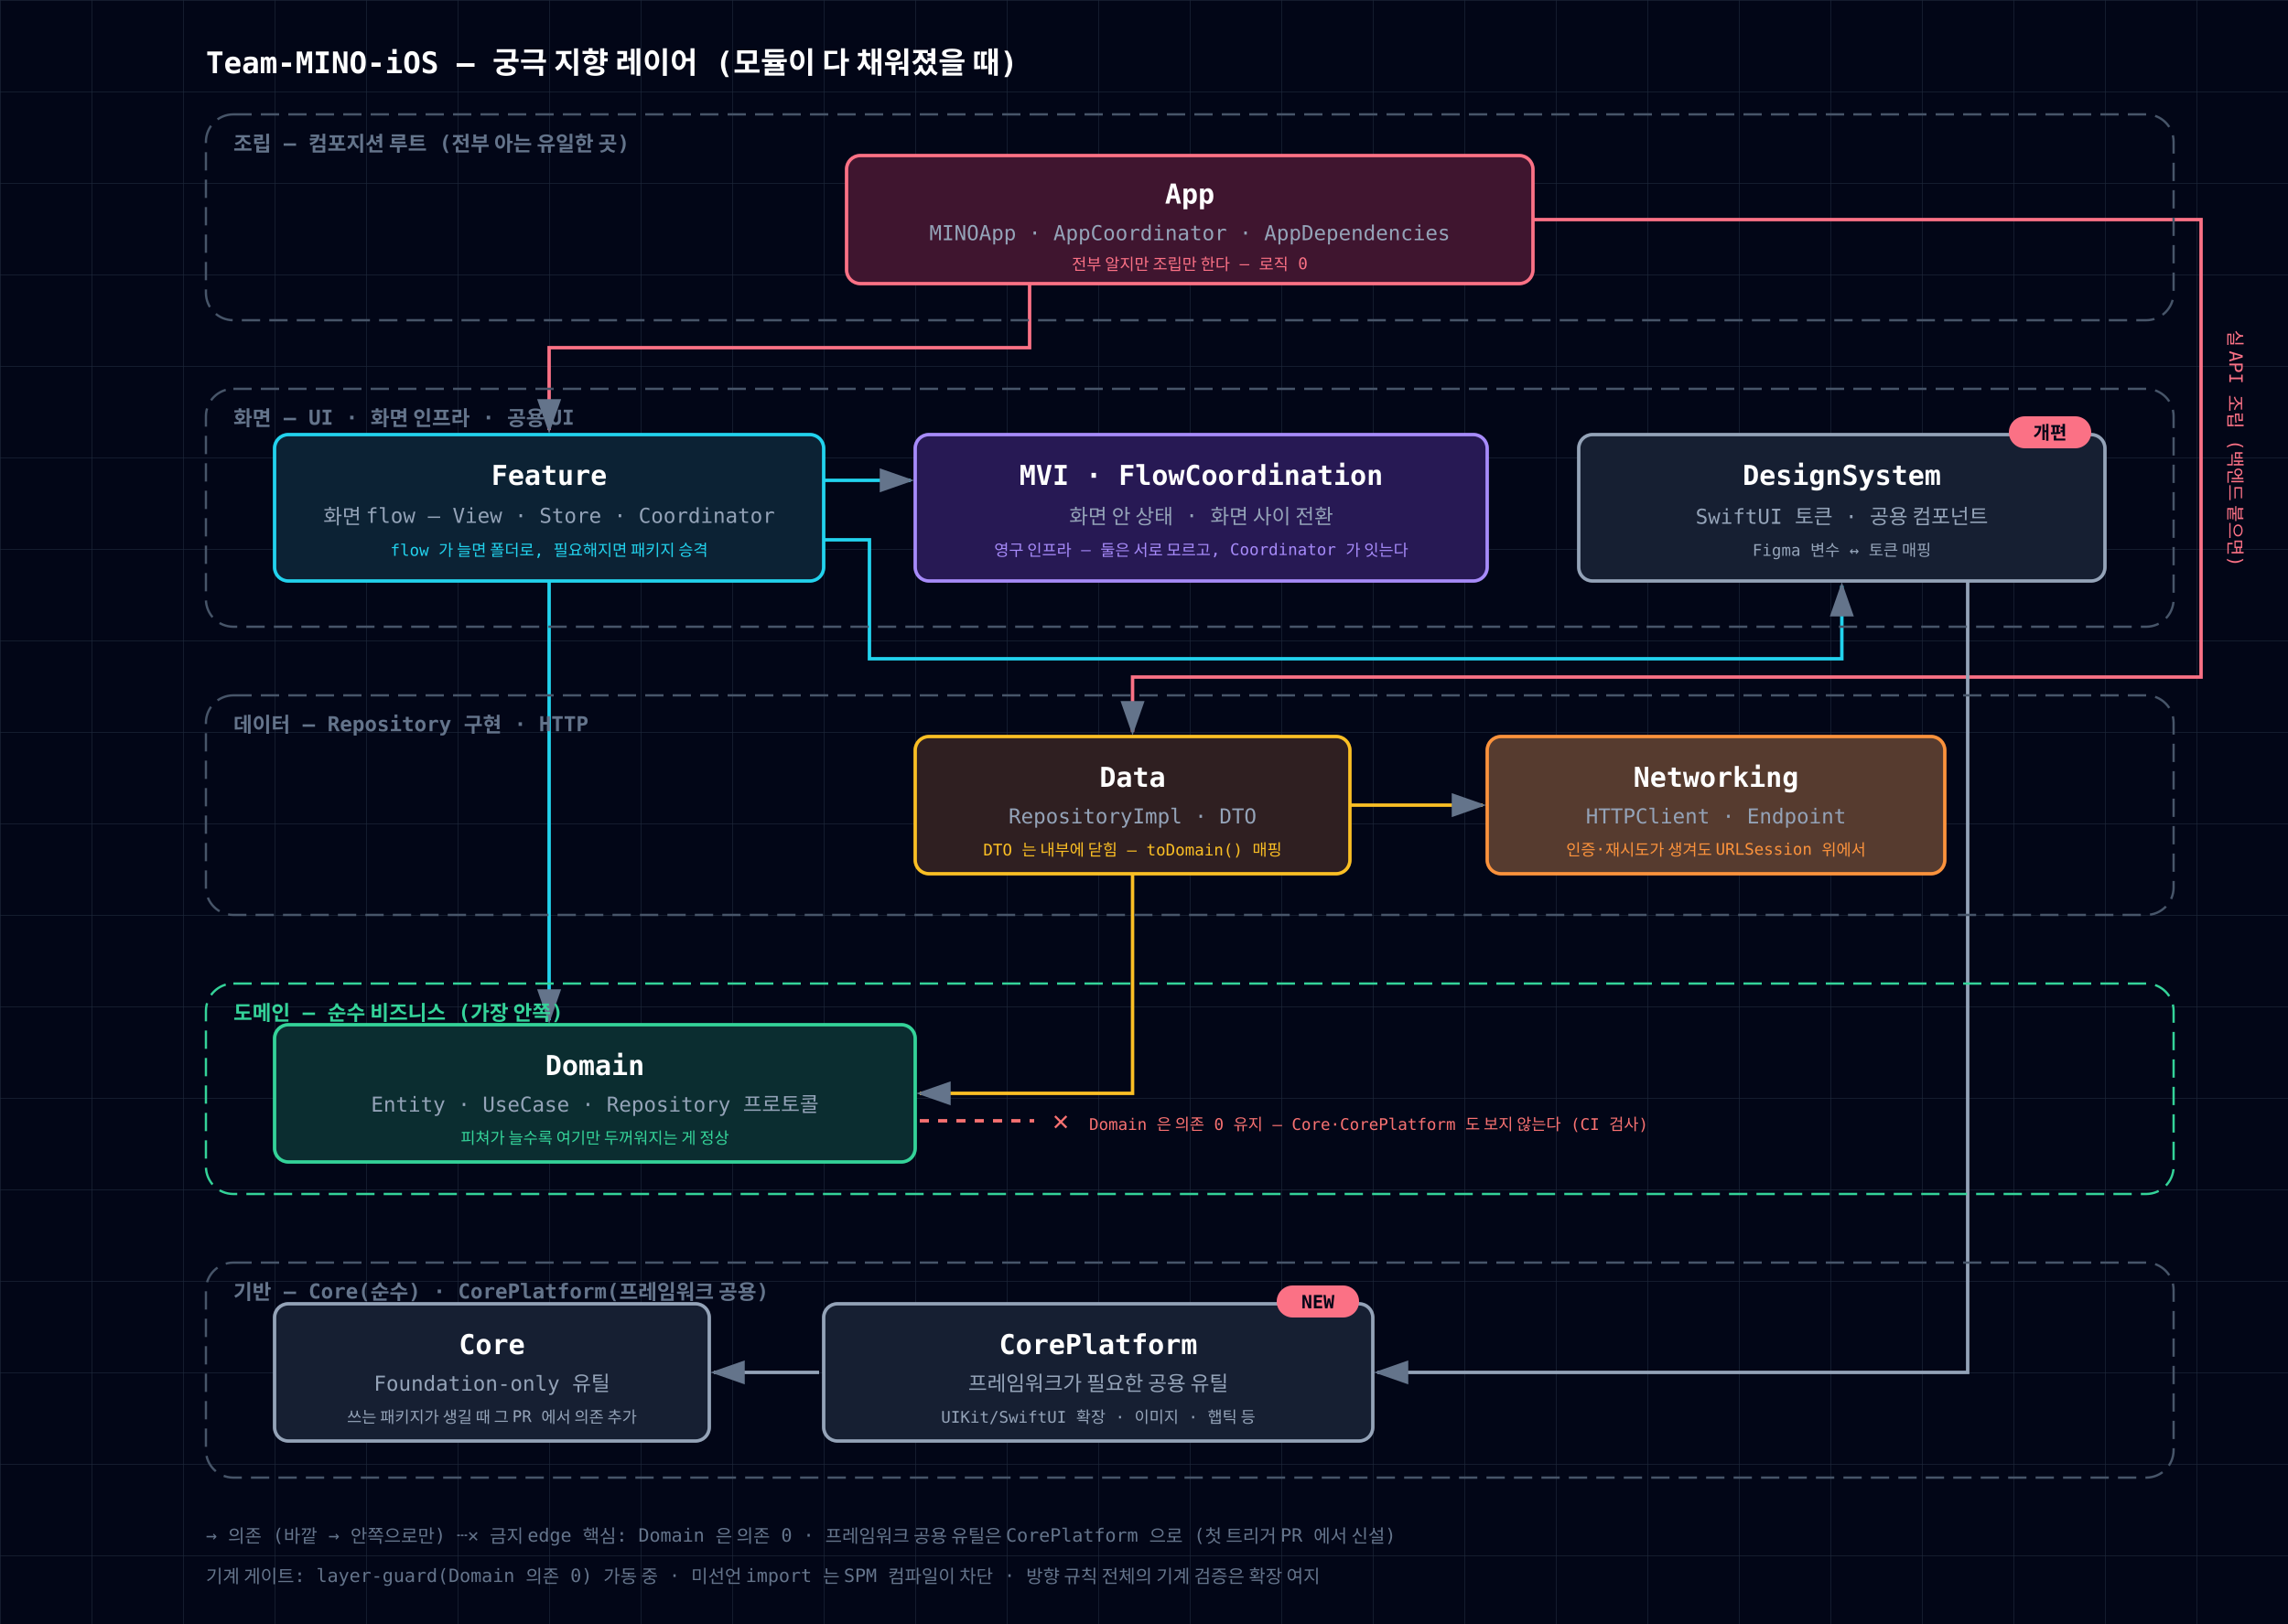
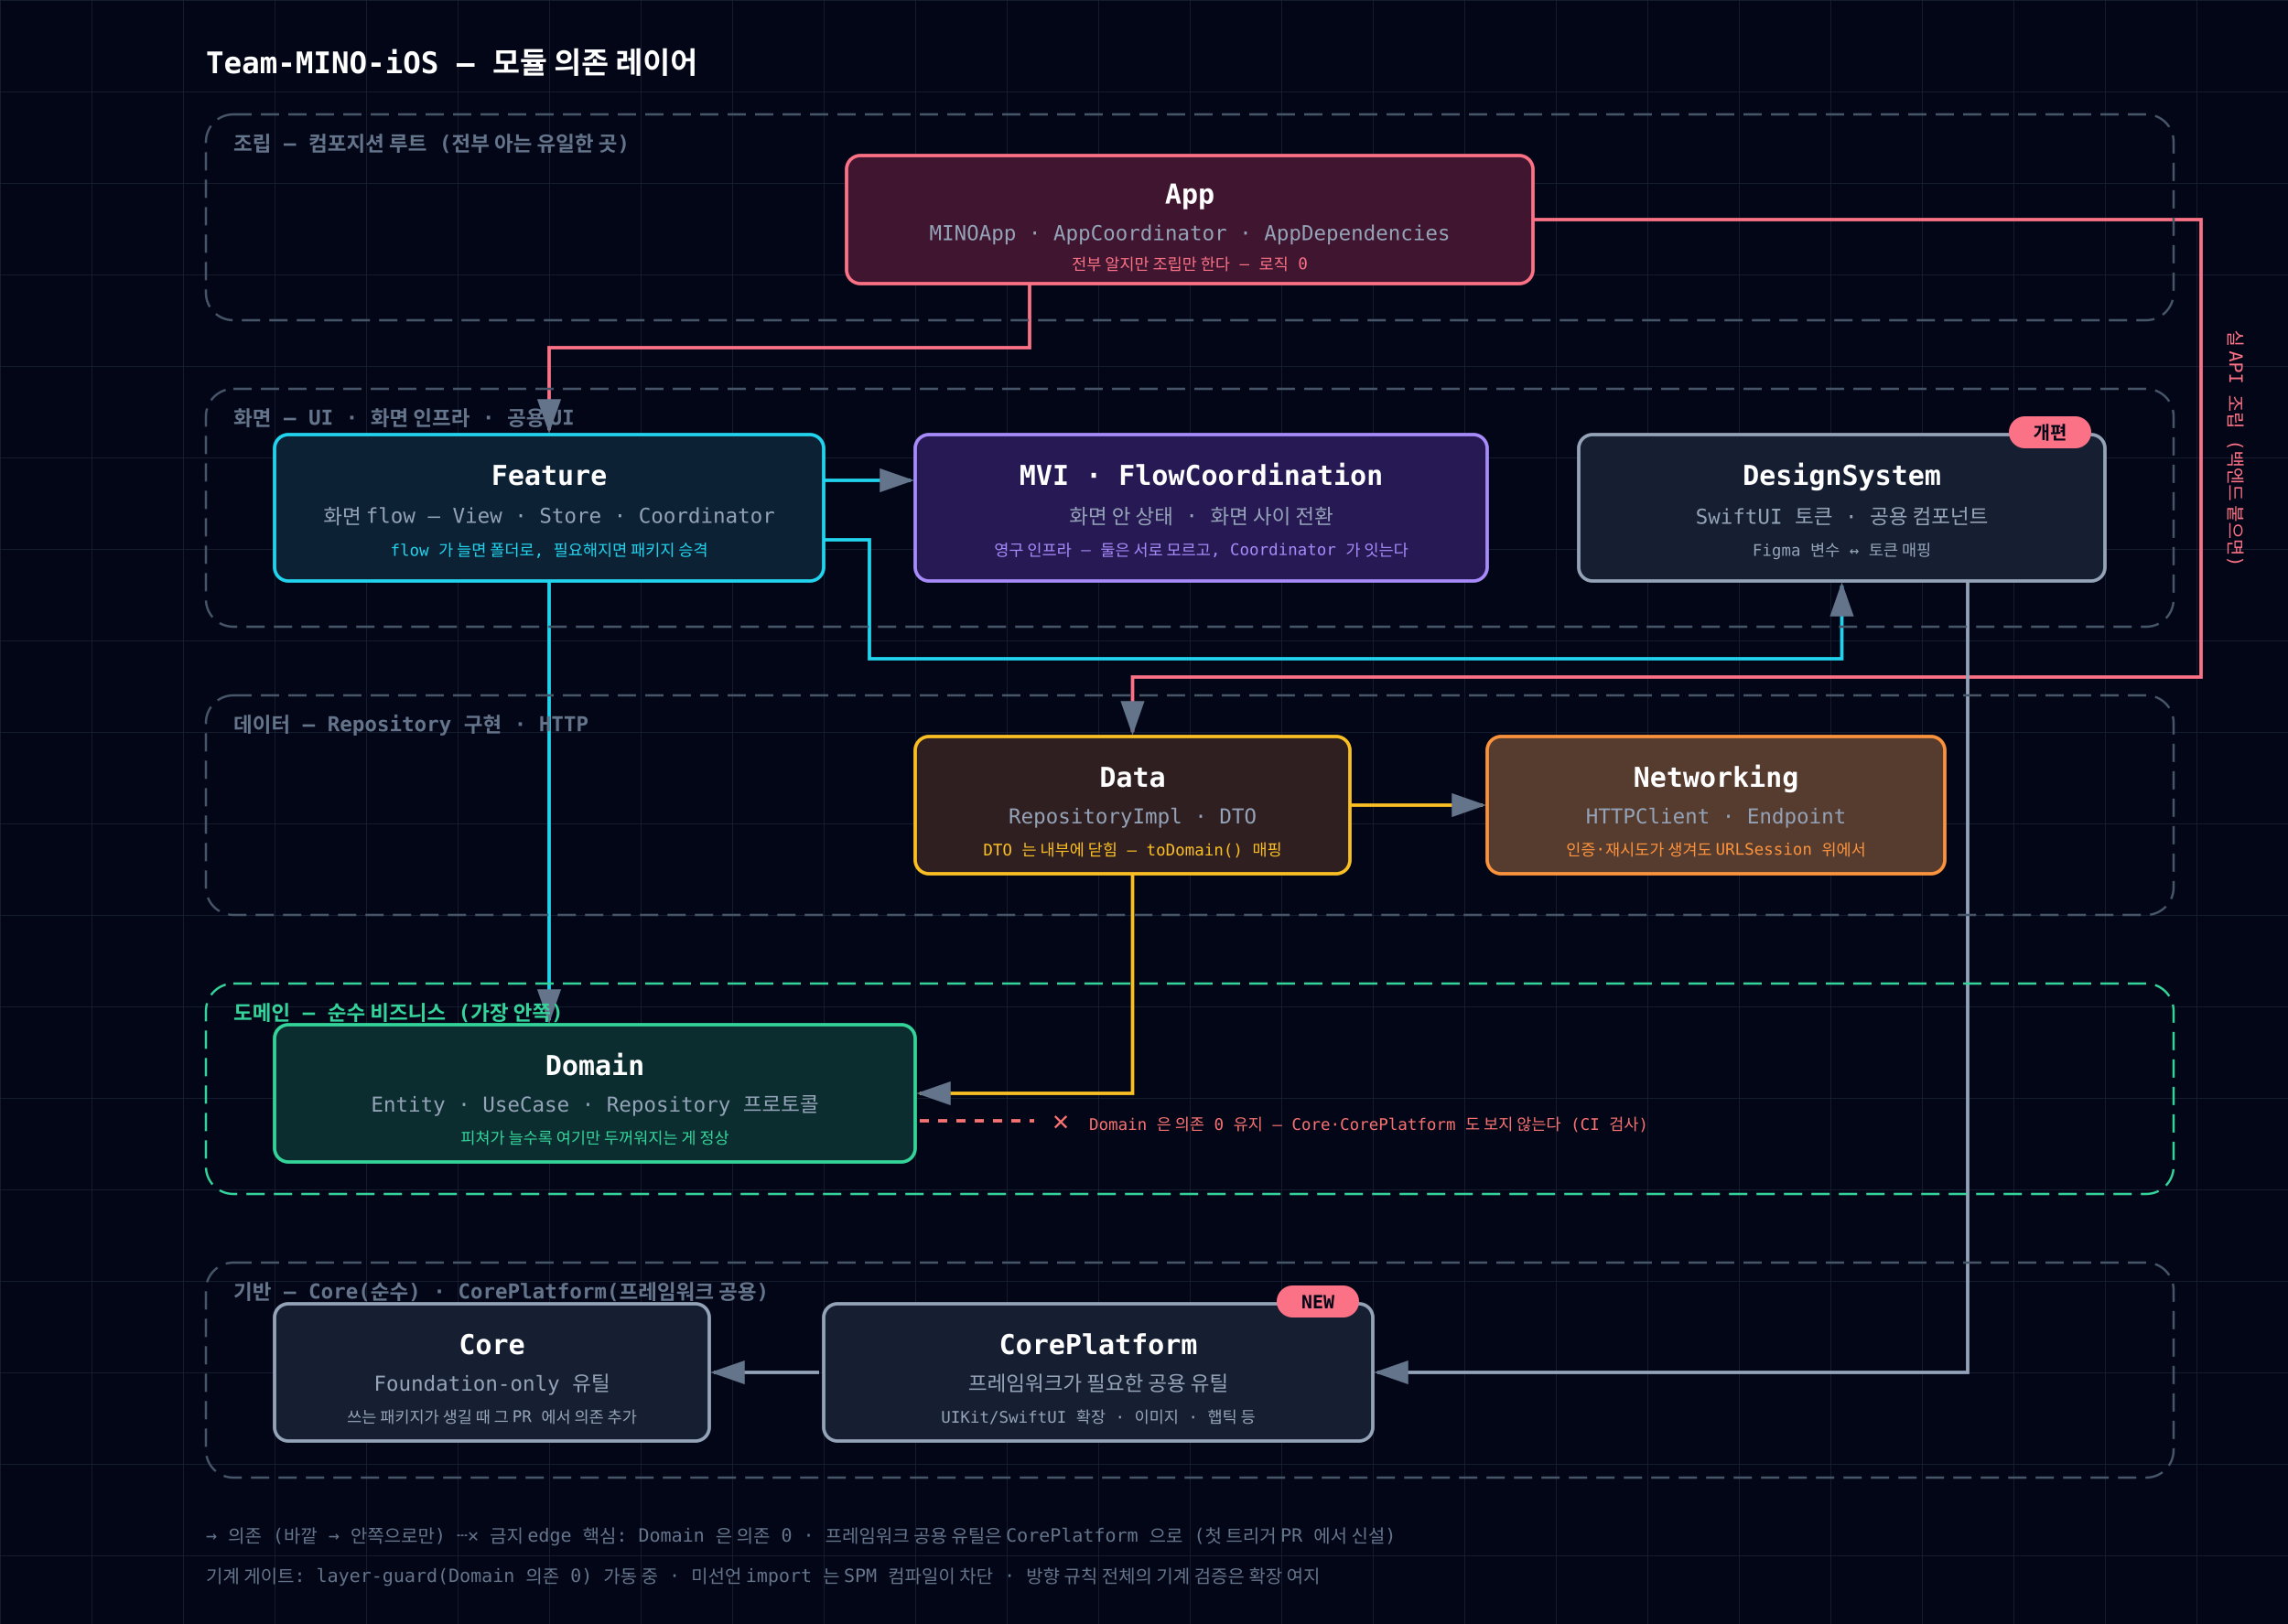
<svg xmlns="http://www.w3.org/2000/svg" viewBox="0 0 1000 710" style="font-family: 'JetBrains Mono', SFMono-Regular, Menlo, Consolas, monospace;">
  <defs>
    <marker id="arrowhead-t" markerWidth="10" markerHeight="7" refX="9" refY="3.5" orient="auto">
      <polygon points="0 0, 10 3.5, 0 7" fill="#64748b" />
    </marker>
    <pattern id="grid-t" width="40" height="40" patternUnits="userSpaceOnUse">
      <path d="M 40 0 L 0 0 0 40" fill="none" stroke="#1e293b" stroke-width="0.5" />
    </pattern>
  </defs>
  <rect width="100%" height="100%" fill="#020617" />
  <rect width="100%" height="100%" fill="url(#grid-t)" />
-   <text x="90" y="32" fill="white" font-size="13" font-weight="700">Team-MINO-iOS — 궁극 지향 레이어 (모듈이 다 채워졌을 때)</text>
+   <text x="90" y="32" fill="white" font-size="13" font-weight="700">Team-MINO-iOS — 모듈 의존 레이어</text>
  <path d="M 450 124 L 450 152 L 240 152 L 240 188" fill="none" stroke="#fb7185" stroke-width="1.5" marker-end="url(#arrowhead-t)" />
  <path d="M 670 96 L 962 96 L 962 296 L 495 296 L 495 320" fill="none" stroke="#fb7185" stroke-width="1.5" marker-end="url(#arrowhead-t)" />
  <text x="974" y="196" fill="#fb7185" font-size="8" text-anchor="middle" transform="rotate(90 974 196)">실 API 조립 (백엔드 붙으면)</text>
  <path d="M 360 210 L 398 210" fill="none" stroke="#22d3ee" stroke-width="1.5" marker-end="url(#arrowhead-t)" />
  <path d="M 360 236 L 380 236 L 380 288 L 805 288 L 805 256" fill="none" stroke="#22d3ee" stroke-width="1.5" marker-end="url(#arrowhead-t)" />
  <path d="M 240 254 L 240 446" fill="none" stroke="#22d3ee" stroke-width="1.5" marker-end="url(#arrowhead-t)" />
  <path d="M 495 382 L 495 478 L 402 478" fill="none" stroke="#fbbf24" stroke-width="1.5" marker-end="url(#arrowhead-t)" />
  <path d="M 590 352 L 648 352" fill="none" stroke="#fbbf24" stroke-width="1.5" marker-end="url(#arrowhead-t)" />
  <path d="M 860 254 L 860 600 L 602 600" fill="none" stroke="#94a3b8" stroke-width="1.5" marker-end="url(#arrowhead-t)" />
  <path d="M 358 600 L 312 600" fill="none" stroke="#94a3b8" stroke-width="1.5" marker-end="url(#arrowhead-t)" />
  <path d="M 402 490 L 452 490" fill="none" stroke="#f87171" stroke-width="1.5" stroke-dasharray="4,4" />
  <text x="460" y="494" fill="#f87171" font-size="12" font-weight="700" text-anchor="start">✕</text>
  <text x="476" y="494" fill="#f87171" font-size="7" text-anchor="start">Domain 은 의존 0 유지 — Core·CorePlatform 도 보지 않는다 (CI 검사)</text>
  <rect x="90" y="50" width="860" height="90" rx="12" fill="transparent" stroke="#475569" stroke-width="1" stroke-dasharray="8,4" />
  <text x="102" y="66" fill="#64748b" font-size="9" font-weight="600">조립 — 컴포지션 루트 (전부 아는 유일한 곳)</text>
  <rect x="90" y="170" width="860" height="104" rx="12" fill="transparent" stroke="#475569" stroke-width="1" stroke-dasharray="8,4" />
  <text x="102" y="186" fill="#64748b" font-size="9" font-weight="600">화면 — UI · 화면 인프라 · 공용 UI</text>
  <rect x="90" y="304" width="860" height="96" rx="12" fill="transparent" stroke="#475569" stroke-width="1" stroke-dasharray="8,4" />
  <text x="102" y="320" fill="#64748b" font-size="9" font-weight="600">데이터 — Repository 구현 · HTTP</text>
  <rect x="90" y="430" width="860" height="92" rx="12" fill="transparent" stroke="#34d399" stroke-width="1" stroke-dasharray="8,4" />
  <text x="102" y="446" fill="#34d399" font-size="9" font-weight="600">도메인 — 순수 비즈니스 (가장 안쪽)</text>
  <rect x="90" y="552" width="860" height="94" rx="12" fill="transparent" stroke="#475569" stroke-width="1" stroke-dasharray="8,4" />
  <text x="102" y="568" fill="#64748b" font-size="9" font-weight="600">기반 — Core(순수) · CorePlatform(프레임워크 공용)</text>
  <rect x="370" y="68" width="300" height="56" rx="6" fill="#0f172a" />
  <rect x="370" y="68" width="300" height="56" rx="6" fill="rgba(136, 19, 55, 0.4)" stroke="#fb7185" stroke-width="1.5" />
  <text x="520" y="89" fill="white" font-size="12" font-weight="600" text-anchor="middle">App</text>
  <text x="520" y="105" fill="#94a3b8" font-size="9" text-anchor="middle">MINOApp · AppCoordinator · AppDependencies</text>
  <text x="520" y="118" fill="#fb7185" font-size="7" text-anchor="middle">전부 알지만 조립만 한다 — 로직 0</text>
  <rect x="120" y="190" width="240" height="64" rx="6" fill="#0f172a" />
  <rect x="120" y="190" width="240" height="64" rx="6" fill="rgba(8, 51, 68, 0.4)" stroke="#22d3ee" stroke-width="1.5" />
  <text x="240" y="212" fill="white" font-size="12" font-weight="600" text-anchor="middle">Feature</text>
  <text x="240" y="229" fill="#94a3b8" font-size="9" text-anchor="middle">화면 flow — View · Store · Coordinator</text>
  <text x="240" y="243" fill="#22d3ee" font-size="7" text-anchor="middle">flow 가 늘면 폴더로, 필요해지면 패키지 승격</text>
  <rect x="400" y="190" width="250" height="64" rx="6" fill="#0f172a" />
  <rect x="400" y="190" width="250" height="64" rx="6" fill="rgba(76, 29, 149, 0.4)" stroke="#a78bfa" stroke-width="1.5" />
  <text x="525" y="212" fill="white" font-size="12" font-weight="600" text-anchor="middle">MVI · FlowCoordination</text>
  <text x="525" y="229" fill="#94a3b8" font-size="9" text-anchor="middle">화면 안 상태 · 화면 사이 전환</text>
  <text x="525" y="243" fill="#a78bfa" font-size="7" text-anchor="middle">영구 인프라 — 둘은 서로 모르고, Coordinator 가 잇는다</text>
  <rect x="690" y="190" width="230" height="64" rx="6" fill="#0f172a" />
  <rect x="690" y="190" width="230" height="64" rx="6" fill="rgba(30, 41, 59, 0.5)" stroke="#94a3b8" stroke-width="1.5" />
  <text x="805" y="212" fill="white" font-size="12" font-weight="600" text-anchor="middle">DesignSystem</text>
  <text x="805" y="229" fill="#94a3b8" font-size="9" text-anchor="middle">SwiftUI 토큰 · 공용 컴포넌트</text>
  <text x="805" y="243" fill="#94a3b8" font-size="7" text-anchor="middle">Figma 변수 ↔ 토큰 매핑</text>
  <rect x="878" y="182" width="36" height="14" rx="7" fill="#fb7185" />
  <text x="896" y="192" fill="#020617" font-size="8" font-weight="700" text-anchor="middle">개편</text>
  <rect x="400" y="322" width="190" height="60" rx="6" fill="#0f172a" />
  <rect x="400" y="322" width="190" height="60" rx="6" fill="rgba(120, 53, 15, 0.3)" stroke="#fbbf24" stroke-width="1.5" />
  <text x="495" y="344" fill="white" font-size="12" font-weight="600" text-anchor="middle">Data</text>
  <text x="495" y="360" fill="#94a3b8" font-size="9" text-anchor="middle">RepositoryImpl · DTO</text>
  <text x="495" y="374" fill="#fbbf24" font-size="7" text-anchor="middle">DTO 는 내부에 닫힘 — toDomain() 매핑</text>
  <rect x="650" y="322" width="200" height="60" rx="6" fill="#0f172a" />
  <rect x="650" y="322" width="200" height="60" rx="6" fill="rgba(251, 146, 60, 0.3)" stroke="#fb923c" stroke-width="1.5" />
  <text x="750" y="344" fill="white" font-size="12" font-weight="600" text-anchor="middle">Networking</text>
  <text x="750" y="360" fill="#94a3b8" font-size="9" text-anchor="middle">HTTPClient · Endpoint</text>
  <text x="750" y="374" fill="#fb923c" font-size="7" text-anchor="middle">인증·재시도가 생겨도 URLSession 위에서</text>
  <rect x="120" y="448" width="280" height="60" rx="6" fill="#0f172a" />
  <rect x="120" y="448" width="280" height="60" rx="6" fill="rgba(6, 78, 59, 0.4)" stroke="#34d399" stroke-width="1.5" />
  <text x="260" y="470" fill="white" font-size="12" font-weight="600" text-anchor="middle">Domain</text>
  <text x="260" y="486" fill="#94a3b8" font-size="9" text-anchor="middle">Entity · UseCase · Repository 프로토콜</text>
  <text x="260" y="500" fill="#34d399" font-size="7" text-anchor="middle">피쳐가 늘수록 여기만 두꺼워지는 게 정상</text>
  <rect x="120" y="570" width="190" height="60" rx="6" fill="#0f172a" />
  <rect x="120" y="570" width="190" height="60" rx="6" fill="rgba(30, 41, 59, 0.5)" stroke="#94a3b8" stroke-width="1.5" />
  <text x="215" y="592" fill="white" font-size="12" font-weight="600" text-anchor="middle">Core</text>
  <text x="215" y="608" fill="#94a3b8" font-size="9" text-anchor="middle">Foundation-only 유틸</text>
  <text x="215" y="622" fill="#94a3b8" font-size="7" text-anchor="middle">쓰는 패키지가 생길 때 그 PR 에서 의존 추가</text>
  <rect x="360" y="570" width="240" height="60" rx="6" fill="#0f172a" />
  <rect x="360" y="570" width="240" height="60" rx="6" fill="rgba(30, 41, 59, 0.5)" stroke="#94a3b8" stroke-width="1.5" />
  <text x="480" y="592" fill="white" font-size="12" font-weight="600" text-anchor="middle">CorePlatform</text>
  <text x="480" y="608" fill="#94a3b8" font-size="9" text-anchor="middle">프레임워크가 필요한 공용 유틸</text>
  <text x="480" y="622" fill="#94a3b8" font-size="7" text-anchor="middle">UIKit/SwiftUI 확장 · 이미지 · 햅틱 등</text>
  <rect x="558" y="562" width="36" height="14" rx="7" fill="#fb7185" />
  <text x="576" y="572" fill="#020617" font-size="8" font-weight="700" text-anchor="middle">NEW</text>
  <text x="90" y="674" fill="#64748b" font-size="8">→  의존 (바깥 → 안쪽으로만)   ┄✕  금지 edge   핵심: Domain 은 의존 0 · 프레임워크 공용 유틸은 CorePlatform 으로 (첫 트리거 PR 에서 신설)</text>
  <text x="90" y="692" fill="#64748b" font-size="8">기계 게이트: layer-guard(Domain 의존 0) 가동 중 · 미선언 import 는 SPM 컴파일이 차단 · 방향 규칙 전체의 기계 검증은 확장 여지</text>
</svg>
